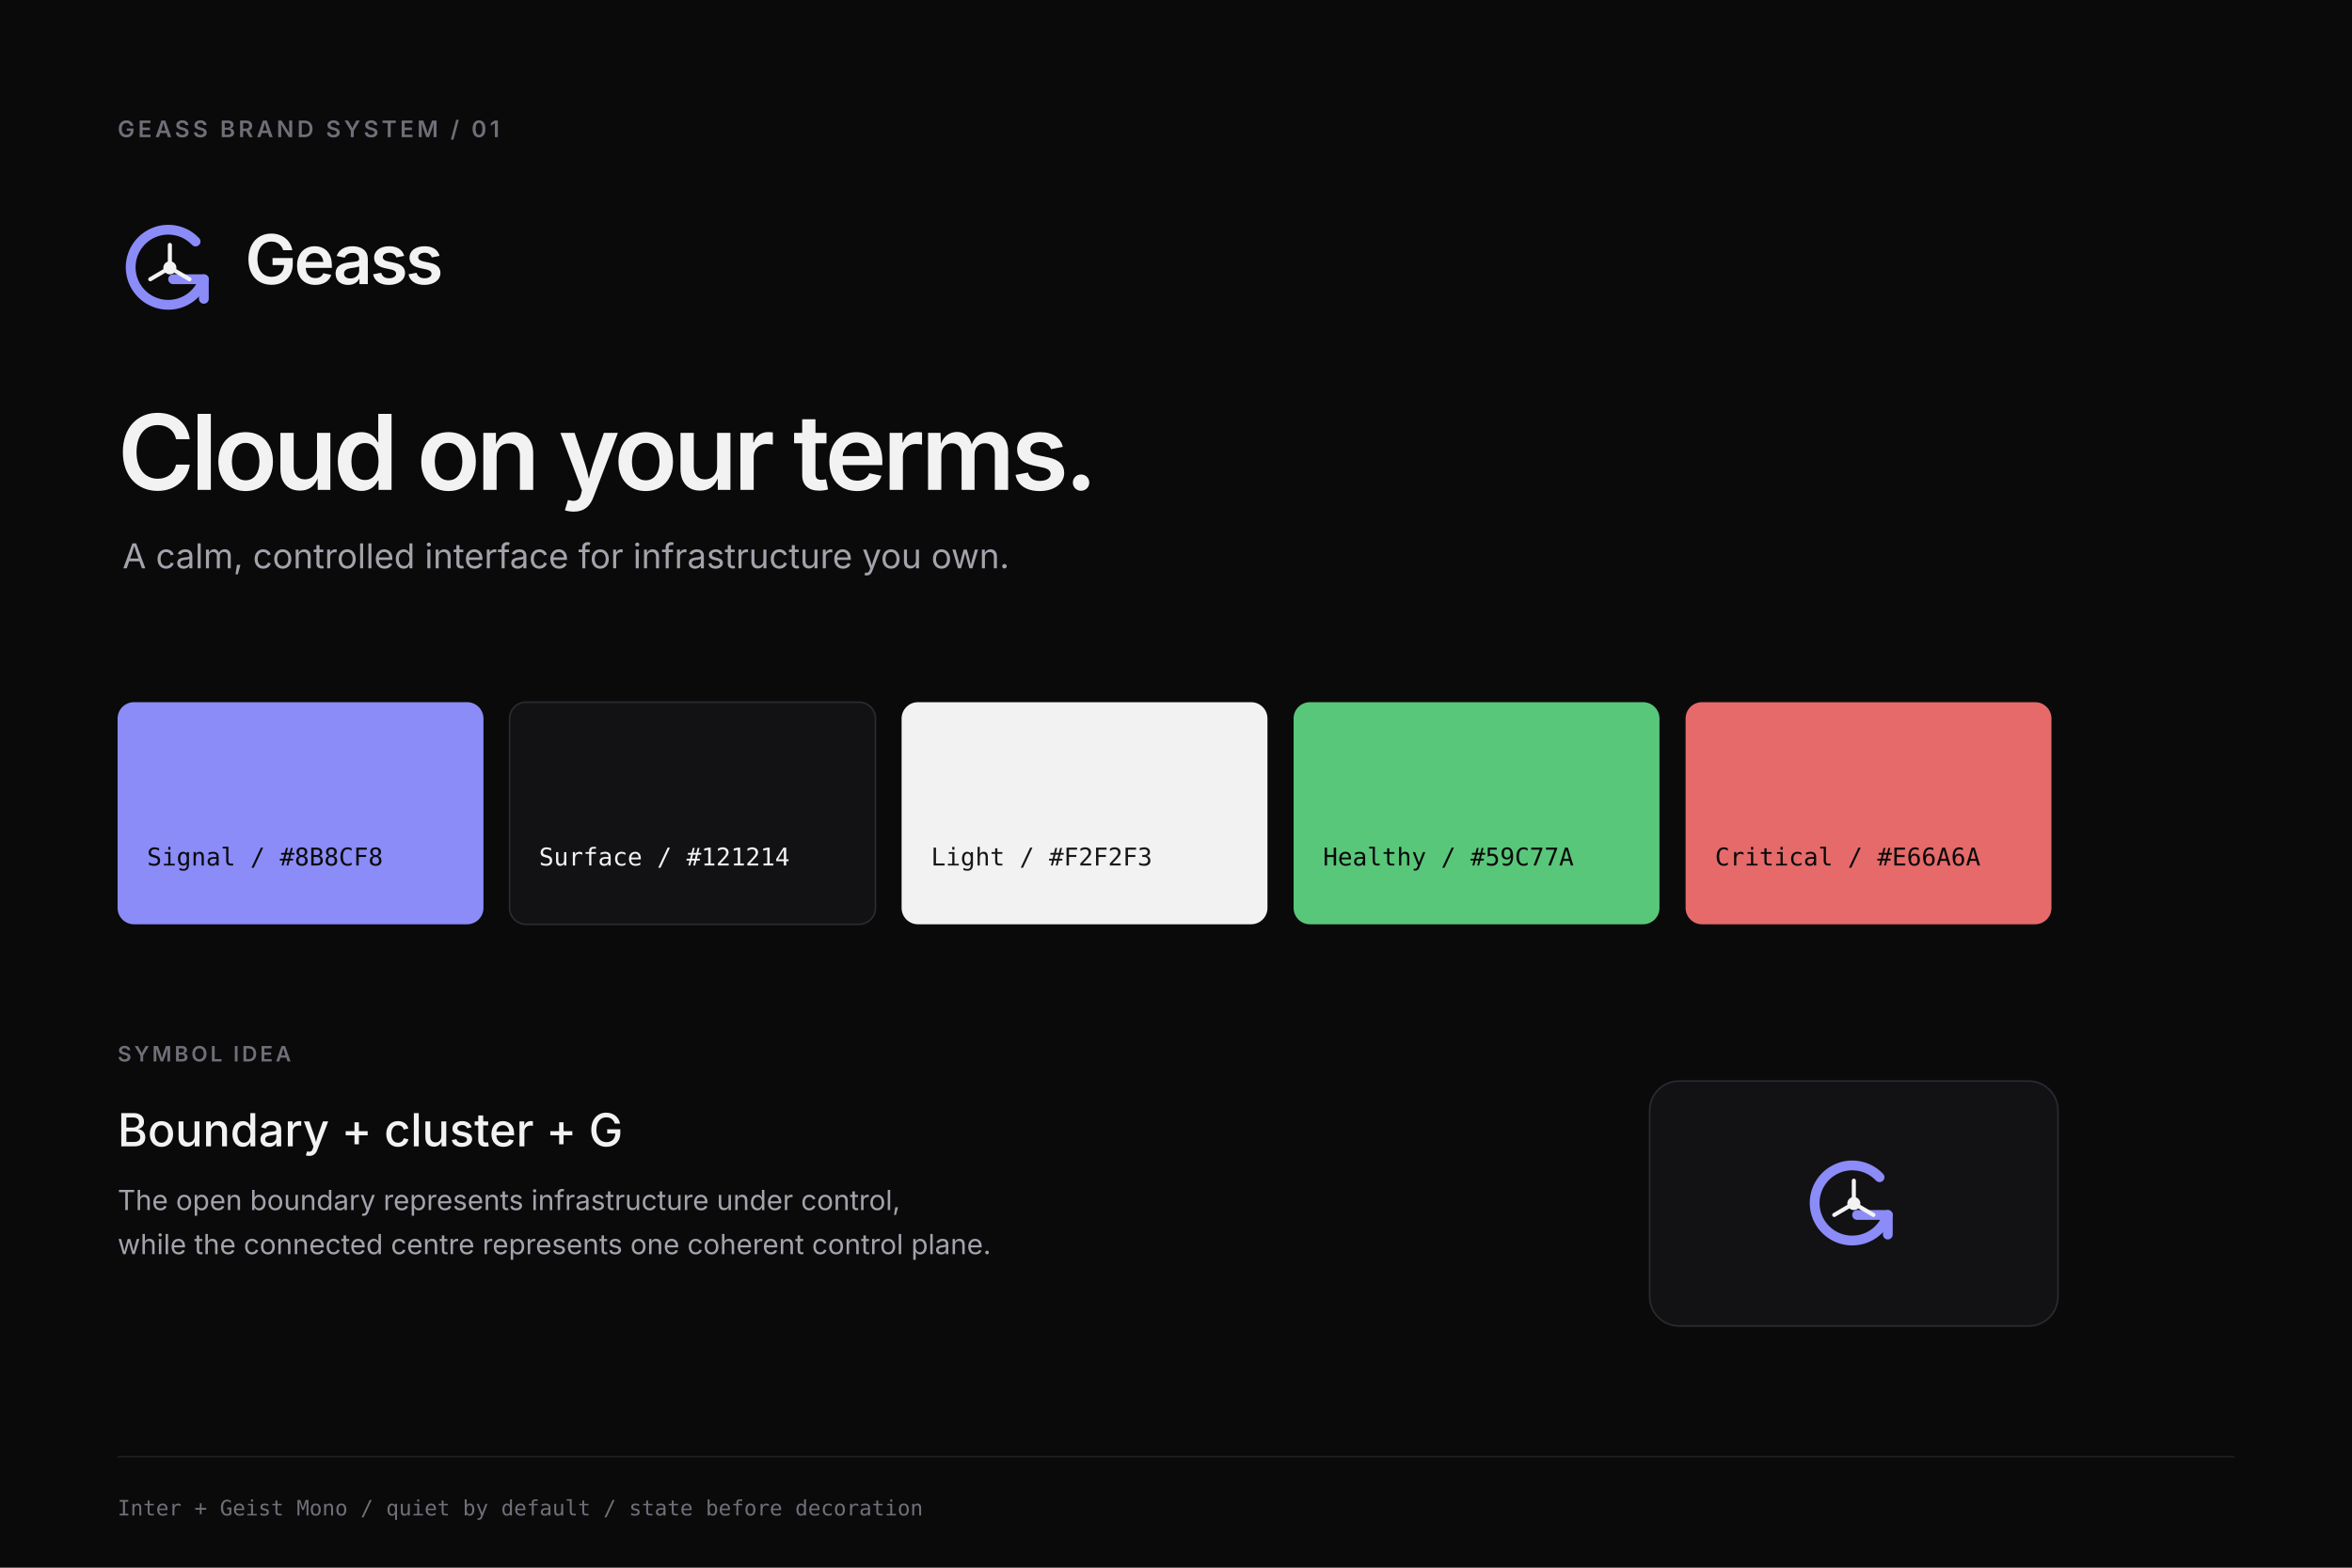
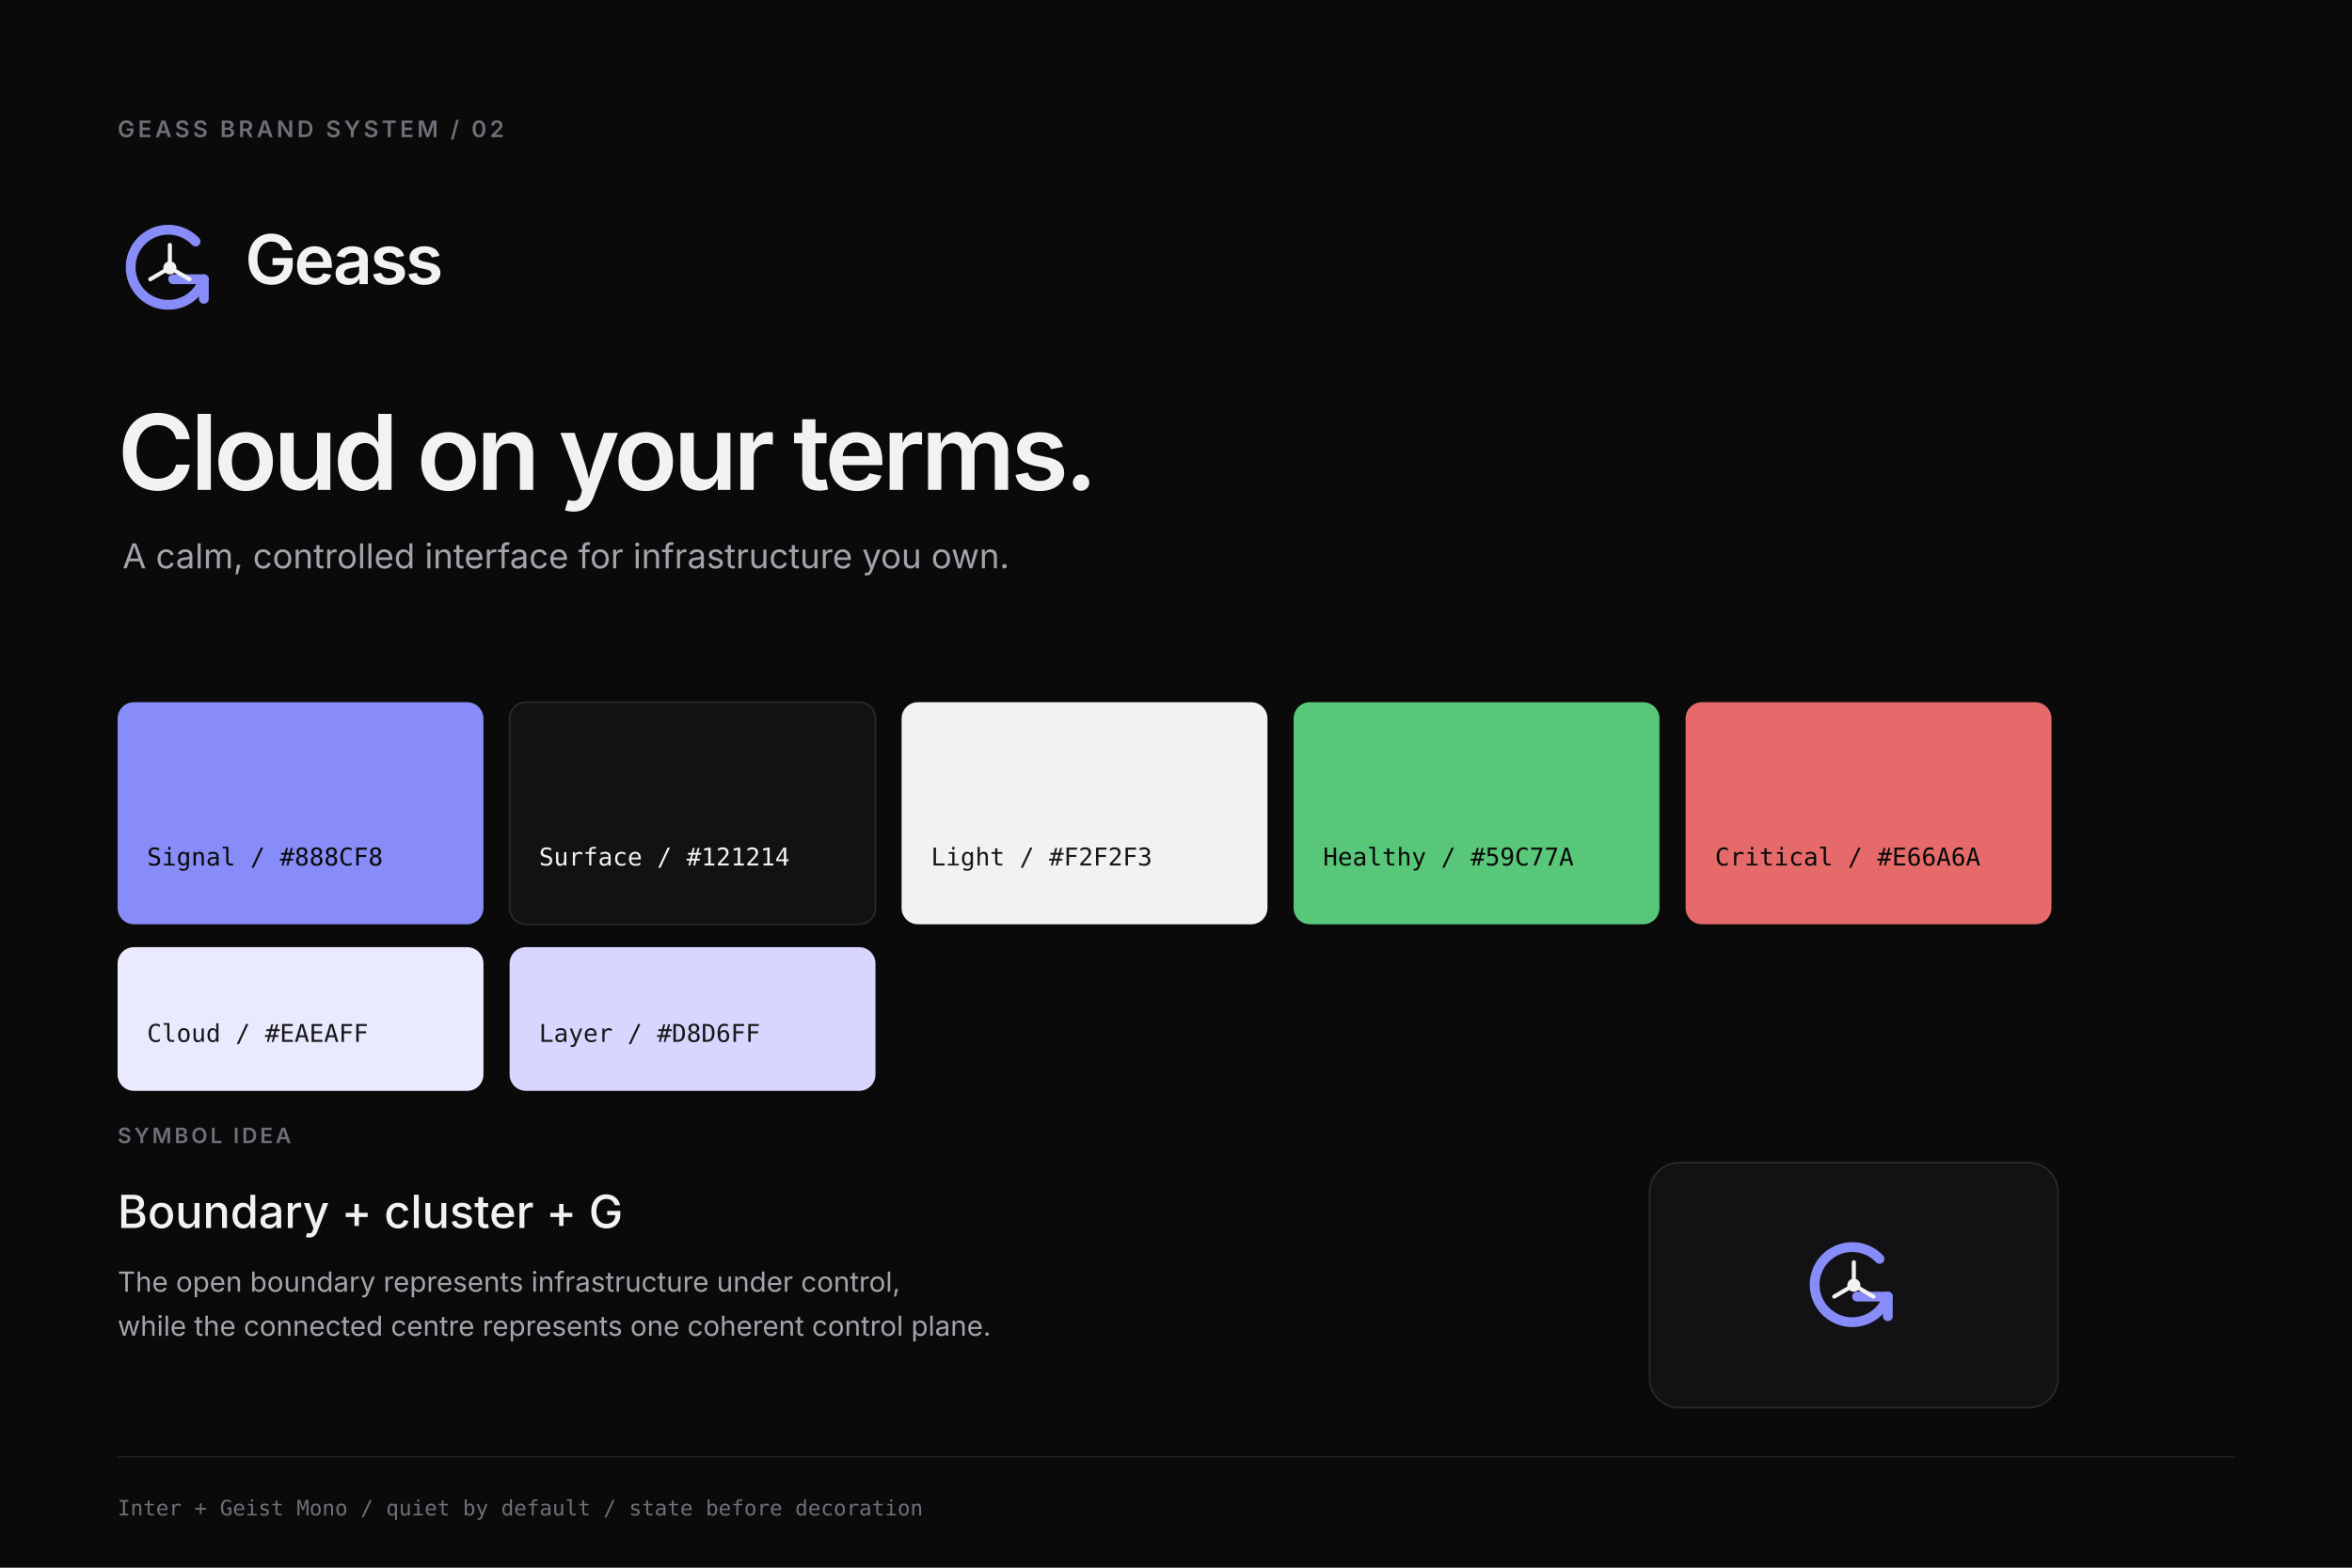
<svg xmlns="http://www.w3.org/2000/svg" viewBox="0 0 1440 960" role="img" aria-labelledby="title">
  <rect width="1440" height="960" fill="#0A0A0B" />
-   <text x="72" y="84" fill="#6F6F78" font-family="Inter, Arial, sans-serif" font-size="14" font-weight="600" letter-spacing="2">GEASS BRAND SYSTEM / 01</text>
+   <text x="72" y="84" fill="#6F6F78" font-family="Inter, Arial, sans-serif" font-size="14" font-weight="600" letter-spacing="2">GEASS BRAND SYSTEM / 02</text>
  <g transform="translate(72 132)">
-     <path d="M47.75 15.9A23 23 0 1 0 52.8 39H34" fill="none" stroke="#8B8CF8" stroke-width="6" stroke-linecap="round" stroke-linejoin="round" />
-     <path d="M52.8 39V51" fill="none" stroke="#8B8CF8" stroke-width="6" stroke-linecap="round" />
+     <path d="M47.75 15.9A23 23 0 1 0 52.8 39H34" fill="none" stroke="#888CF8" stroke-width="6" stroke-linecap="round" stroke-linejoin="round" />
+     <path d="M52.8 39V51" fill="none" stroke="#888CF8" stroke-width="6" stroke-linecap="round" />
    <circle cx="32" cy="32" r="4" fill="#F2F2F3" />
    <path d="M32 28V18M28.5 34 20 39M35.5 34 44 39" fill="none" stroke="#F2F2F3" stroke-width="2.5" stroke-linecap="round" />
    <text x="78" y="42" fill="#F2F2F3" font-family="Inter, Arial, sans-serif" font-size="42" font-weight="560" letter-spacing="-1.4">Geass</text>
  </g>
  <text x="72" y="300" fill="#F2F2F3" font-family="Inter, Arial, sans-serif" font-size="64" font-weight="560" letter-spacing="-2.5">Cloud on your terms.</text>
  <text x="75" y="348" fill="#A3A3AB" font-family="Inter, Arial, sans-serif" font-size="21">A calm, controlled interface for infrastructure you own.</text>
  <g transform="translate(72 430)">
-     <rect width="224" height="136" rx="10" fill="#8B8CF8" />
-     <text x="18" y="100" fill="#0A0A0B" font-family="Geist Mono, monospace" font-size="15">Signal / #8B8CF8</text>
+     <rect width="224" height="136" rx="10" fill="#888CF8" />
+     <text x="18" y="100" fill="#0A0A0B" font-family="Geist Mono, monospace" font-size="15">Signal / #888CF8</text>
    <rect x="240" width="224" height="136" rx="10" fill="#121214" stroke="#2A2A30" />
    <text x="258" y="100" fill="#F2F2F3" font-family="Geist Mono, monospace" font-size="15">Surface / #121214</text>
    <rect x="480" width="224" height="136" rx="10" fill="#F2F2F3" />
    <text x="498" y="100" fill="#171719" font-family="Geist Mono, monospace" font-size="15">Light / #F2F2F3</text>
    <rect x="720" width="224" height="136" rx="10" fill="#59C77A" />
    <text x="738" y="100" fill="#0A0A0B" font-family="Geist Mono, monospace" font-size="15">Healthy / #59C77A</text>
    <rect x="960" width="224" height="136" rx="10" fill="#E66A6A" />
    <text x="978" y="100" fill="#0A0A0B" font-family="Geist Mono, monospace" font-size="15">Critical / #E66A6A</text>
  </g>
-   <g transform="translate(72 650)">
+   <g transform="translate(72 580)">
+     <rect width="224" height="88" rx="10" fill="#EAEAFF" />
+     <text x="18" y="58" fill="#171719" font-family="Geist Mono, monospace" font-size="15">Cloud / #EAEAFF</text>
+     <rect x="240" width="224" height="88" rx="10" fill="#D8D6FF" />
+     <text x="258" y="58" fill="#171719" font-family="Geist Mono, monospace" font-size="15">Layer / #D8D6FF</text>
+   </g>
+   <g transform="translate(72 700)">
    <text x="0" y="0" fill="#6F6F78" font-family="Inter, Arial, sans-serif" font-size="13" font-weight="600" letter-spacing="1.7">SYMBOL IDEA</text>
    <text x="0" y="52" fill="#F2F2F3" font-family="Inter, Arial, sans-serif" font-size="28" font-weight="550">Boundary + cluster + G</text>
    <text x="0" y="91" fill="#A3A3AB" font-family="Inter, Arial, sans-serif" font-size="17">The open boundary represents infrastructure under control,</text>
    <text x="0" y="118" fill="#A3A3AB" font-family="Inter, Arial, sans-serif" font-size="17">while the connected centre represents one coherent control plane.</text>
  </g>
-   <g transform="translate(1010 662)">
+   <g transform="translate(1010 712)">
    <rect width="250" height="150" rx="18" fill="#121214" stroke="#2A2A30" />
    <g transform="translate(93 43)">
-       <path d="M47.75 15.9A23 23 0 1 0 52.8 39H34" fill="none" stroke="#8B8CF8" stroke-width="6" stroke-linecap="round" stroke-linejoin="round" />
-       <path d="M52.8 39V51" fill="none" stroke="#8B8CF8" stroke-width="6" stroke-linecap="round" />
+       <path d="M47.75 15.9A23 23 0 1 0 52.8 39H34" fill="none" stroke="#888CF8" stroke-width="6" stroke-linecap="round" stroke-linejoin="round" />
+       <path d="M52.8 39V51" fill="none" stroke="#888CF8" stroke-width="6" stroke-linecap="round" />
      <circle cx="32" cy="32" r="4" fill="#F2F2F3" />
      <path d="M32 28V18M28.5 34 20 39M35.5 34 44 39" fill="none" stroke="#F2F2F3" stroke-width="2.5" stroke-linecap="round" />
    </g>
  </g>
  <line x1="72" y1="892" x2="1368" y2="892" stroke="#202024" />
  <text x="72" y="928" fill="#6F6F78" font-family="Geist Mono, monospace" font-size="13">Inter + Geist Mono  /  quiet by default  /  state before decoration</text>
</svg>
